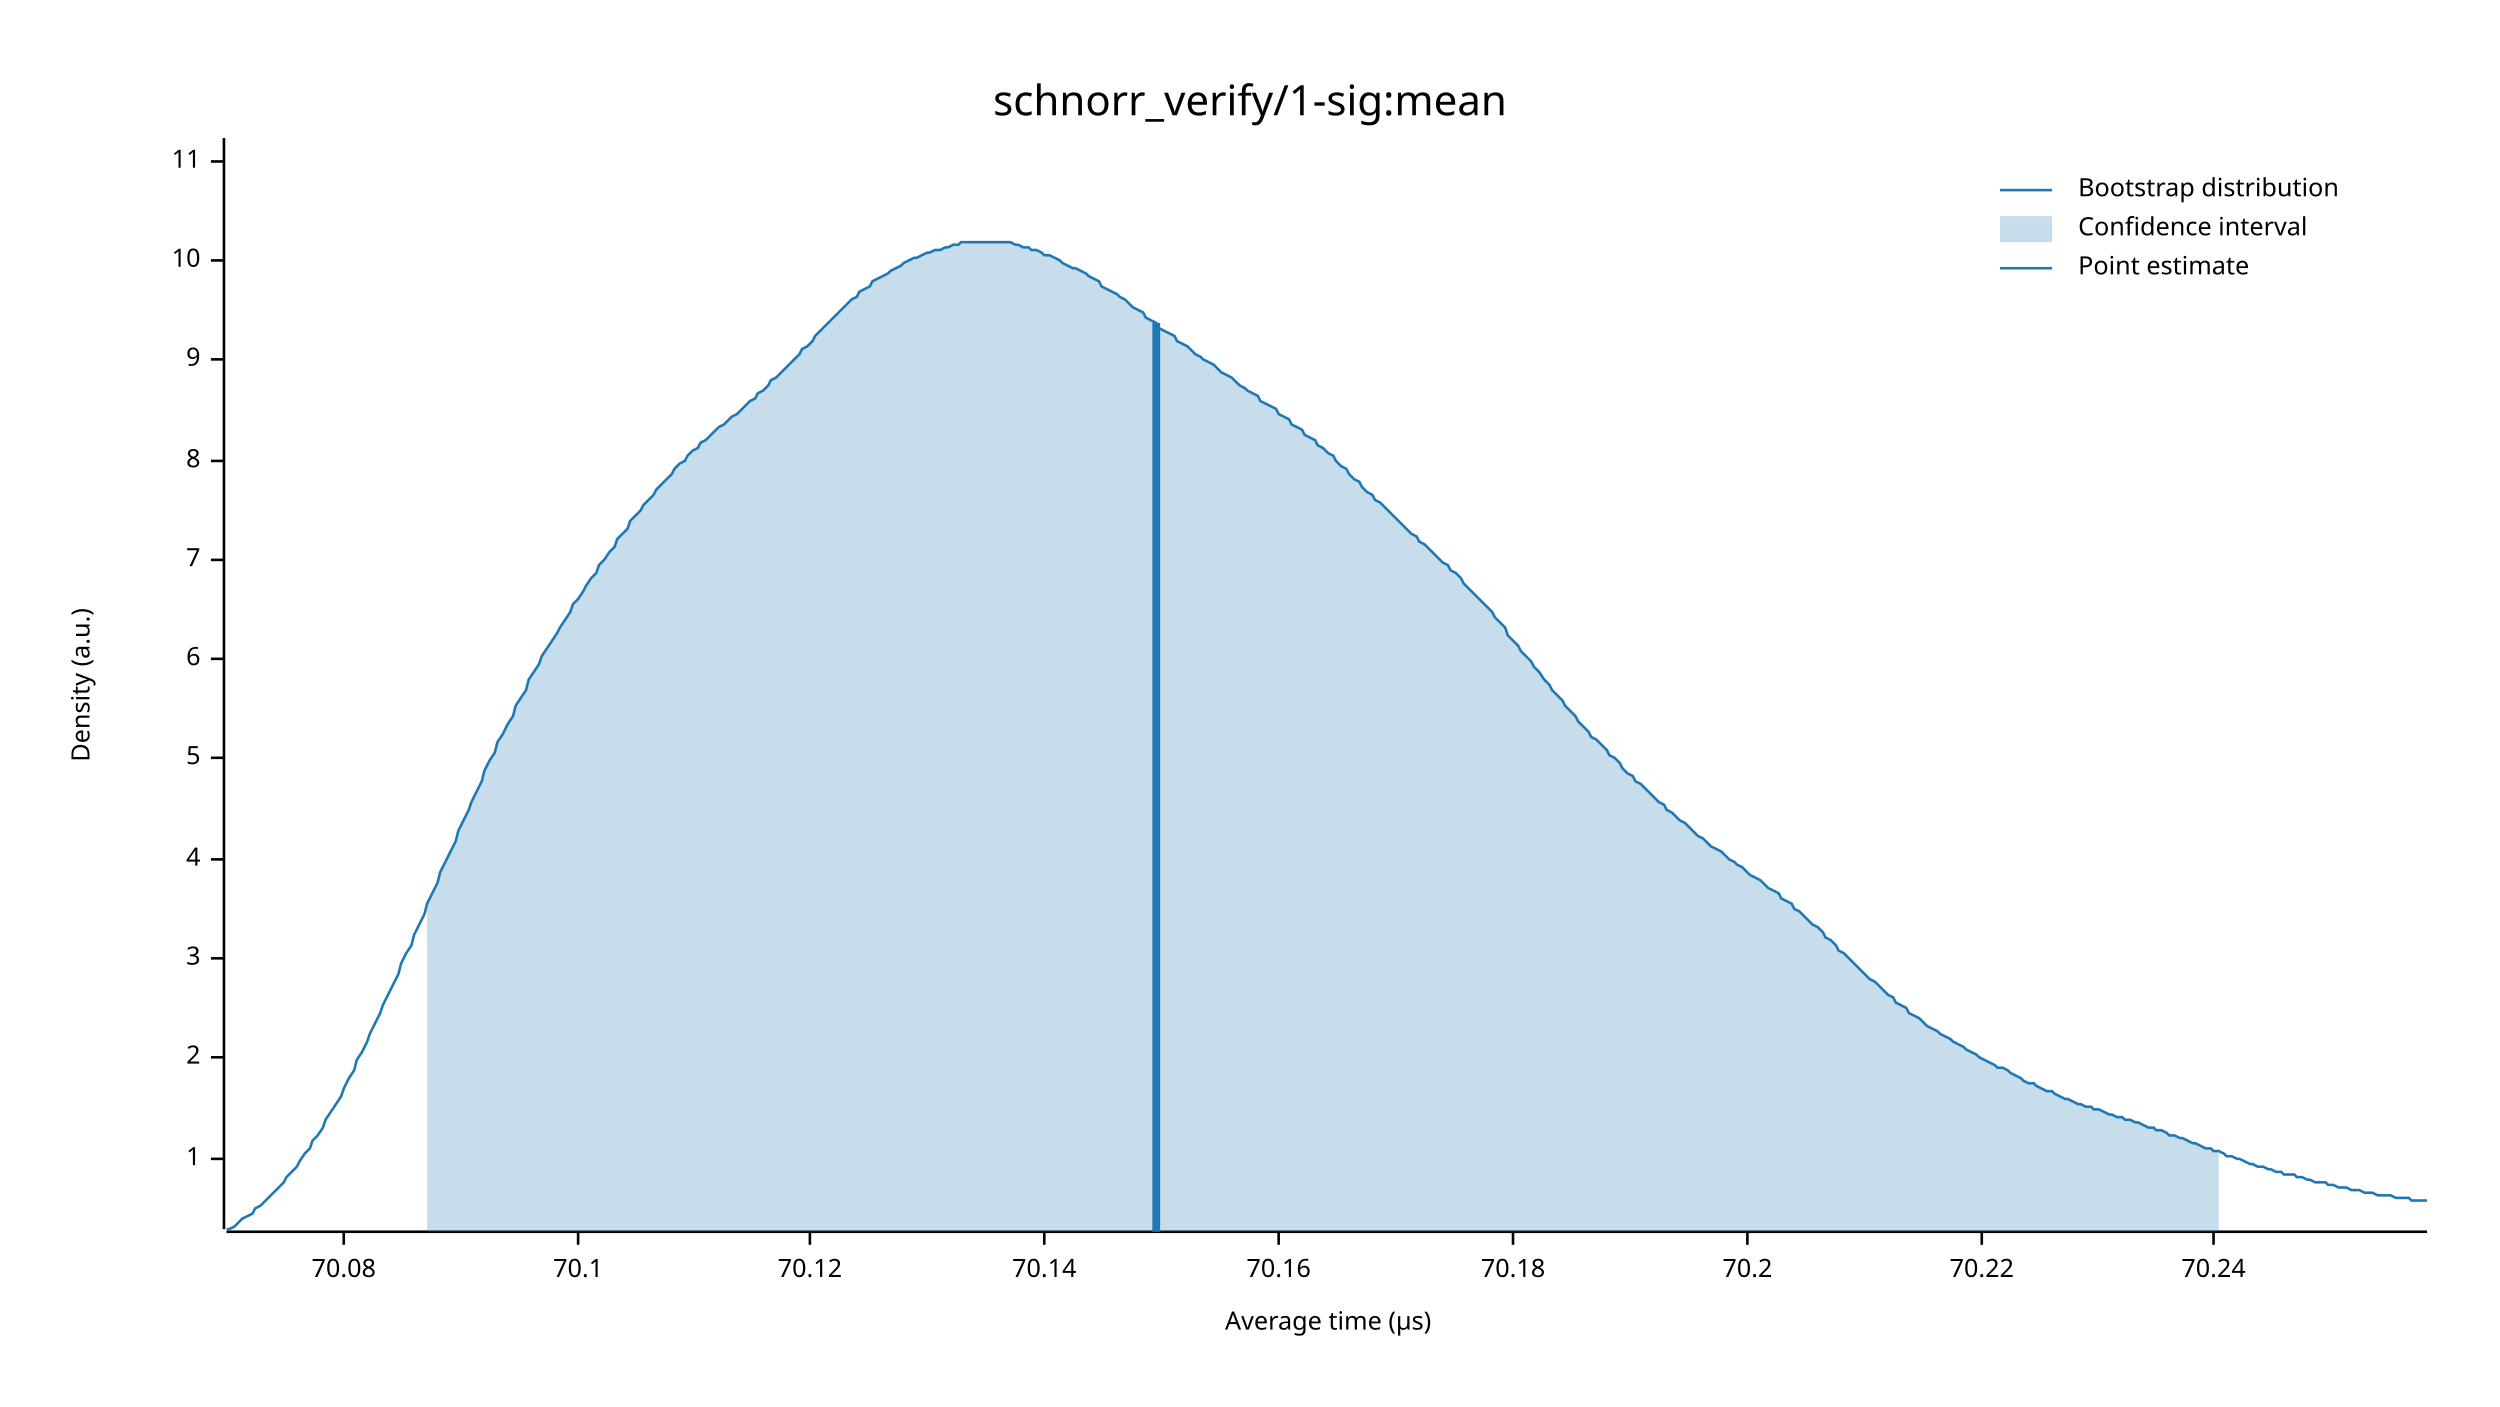
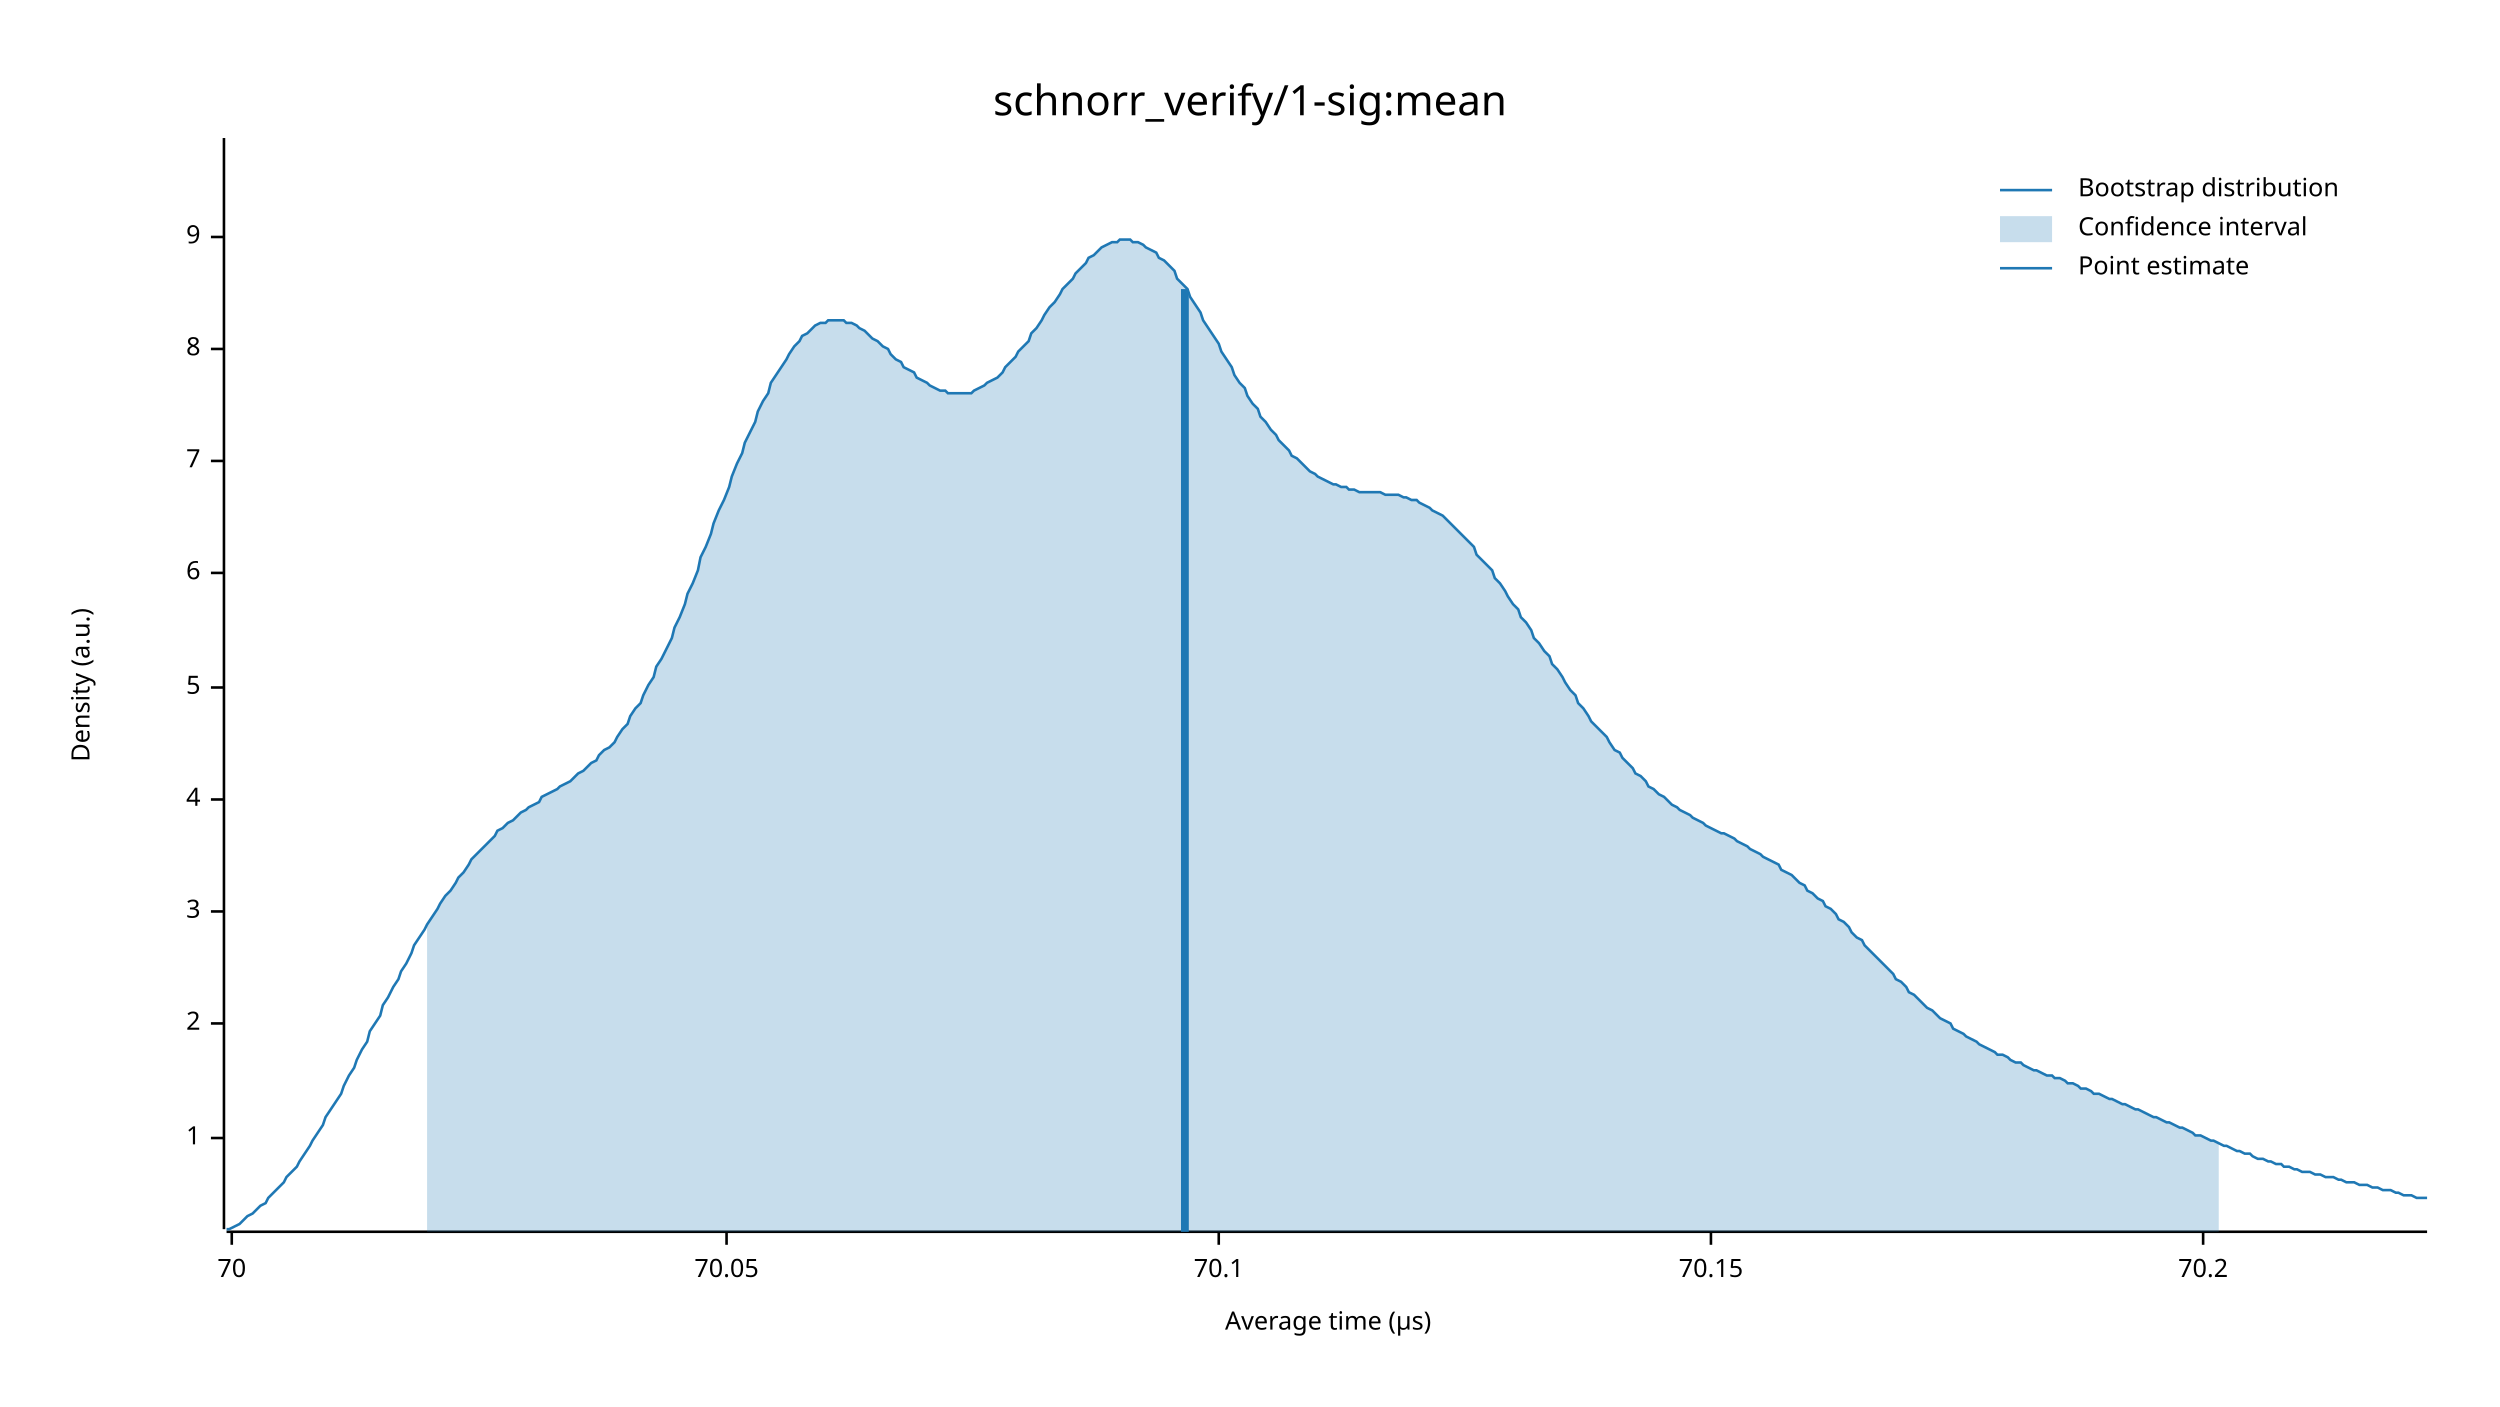
<svg xmlns="http://www.w3.org/2000/svg" width="960" height="540" viewBox="0 0 960 540">
  <text x="480" y="32" dy="0.76em" text-anchor="middle" font-family="sans-serif" font-size="16.129" opacity="1" fill="#000000">
schnorr_verify/1-sig:mean
</text>
  <text x="27" y="263" dy="0.76em" text-anchor="middle" font-family="sans-serif" font-size="9.677" opacity="1" fill="#000000" transform="rotate(270, 27, 263)">
Density (a.u.)
</text>
  <text x="510" y="513" dy="-0.5ex" text-anchor="middle" font-family="sans-serif" font-size="9.677" opacity="1" fill="#000000">
Average time (µs)
</text>
  <polyline fill="none" opacity="1" stroke="#000000" stroke-width="1" points="86,53 86,472 " />
-   <text x="77" y="445" dy="0.5ex" text-anchor="end" font-family="sans-serif" font-size="9.677" opacity="1" fill="#000000">
+   <text x="77" y="437" dy="0.5ex" text-anchor="end" font-family="sans-serif" font-size="9.677" opacity="1" fill="#000000">
1
</text>
-   <polyline fill="none" opacity="1" stroke="#000000" stroke-width="1" points="81,445 86,445 " />
-   <text x="77" y="406" dy="0.5ex" text-anchor="end" font-family="sans-serif" font-size="9.677" opacity="1" fill="#000000">
+   <polyline fill="none" opacity="1" stroke="#000000" stroke-width="1" points="81,437 86,437 " />
+   <text x="77" y="393" dy="0.5ex" text-anchor="end" font-family="sans-serif" font-size="9.677" opacity="1" fill="#000000">
2
</text>
-   <polyline fill="none" opacity="1" stroke="#000000" stroke-width="1" points="81,406 86,406 " />
-   <text x="77" y="368" dy="0.5ex" text-anchor="end" font-family="sans-serif" font-size="9.677" opacity="1" fill="#000000">
+   <polyline fill="none" opacity="1" stroke="#000000" stroke-width="1" points="81,393 86,393 " />
+   <text x="77" y="350" dy="0.5ex" text-anchor="end" font-family="sans-serif" font-size="9.677" opacity="1" fill="#000000">
3
</text>
-   <polyline fill="none" opacity="1" stroke="#000000" stroke-width="1" points="81,368 86,368 " />
-   <text x="77" y="330" dy="0.5ex" text-anchor="end" font-family="sans-serif" font-size="9.677" opacity="1" fill="#000000">
+   <polyline fill="none" opacity="1" stroke="#000000" stroke-width="1" points="81,350 86,350 " />
+   <text x="77" y="307" dy="0.5ex" text-anchor="end" font-family="sans-serif" font-size="9.677" opacity="1" fill="#000000">
4
</text>
-   <polyline fill="none" opacity="1" stroke="#000000" stroke-width="1" points="81,330 86,330 " />
-   <text x="77" y="291" dy="0.5ex" text-anchor="end" font-family="sans-serif" font-size="9.677" opacity="1" fill="#000000">
+   <polyline fill="none" opacity="1" stroke="#000000" stroke-width="1" points="81,307 86,307 " />
+   <text x="77" y="264" dy="0.5ex" text-anchor="end" font-family="sans-serif" font-size="9.677" opacity="1" fill="#000000">
5
</text>
-   <polyline fill="none" opacity="1" stroke="#000000" stroke-width="1" points="81,291 86,291 " />
-   <text x="77" y="253" dy="0.5ex" text-anchor="end" font-family="sans-serif" font-size="9.677" opacity="1" fill="#000000">
+   <polyline fill="none" opacity="1" stroke="#000000" stroke-width="1" points="81,264 86,264 " />
+   <text x="77" y="220" dy="0.5ex" text-anchor="end" font-family="sans-serif" font-size="9.677" opacity="1" fill="#000000">
6
</text>
-   <polyline fill="none" opacity="1" stroke="#000000" stroke-width="1" points="81,253 86,253 " />
-   <text x="77" y="215" dy="0.5ex" text-anchor="end" font-family="sans-serif" font-size="9.677" opacity="1" fill="#000000">
+   <polyline fill="none" opacity="1" stroke="#000000" stroke-width="1" points="81,220 86,220 " />
+   <text x="77" y="177" dy="0.5ex" text-anchor="end" font-family="sans-serif" font-size="9.677" opacity="1" fill="#000000">
7
</text>
-   <polyline fill="none" opacity="1" stroke="#000000" stroke-width="1" points="81,215 86,215 " />
-   <text x="77" y="177" dy="0.5ex" text-anchor="end" font-family="sans-serif" font-size="9.677" opacity="1" fill="#000000">
+   <polyline fill="none" opacity="1" stroke="#000000" stroke-width="1" points="81,177 86,177 " />
+   <text x="77" y="134" dy="0.5ex" text-anchor="end" font-family="sans-serif" font-size="9.677" opacity="1" fill="#000000">
8
</text>
-   <polyline fill="none" opacity="1" stroke="#000000" stroke-width="1" points="81,177 86,177 " />
-   <text x="77" y="138" dy="0.5ex" text-anchor="end" font-family="sans-serif" font-size="9.677" opacity="1" fill="#000000">
+   <polyline fill="none" opacity="1" stroke="#000000" stroke-width="1" points="81,134 86,134 " />
+   <text x="77" y="91" dy="0.5ex" text-anchor="end" font-family="sans-serif" font-size="9.677" opacity="1" fill="#000000">
9
</text>
-   <polyline fill="none" opacity="1" stroke="#000000" stroke-width="1" points="81,138 86,138 " />
-   <text x="77" y="100" dy="0.5ex" text-anchor="end" font-family="sans-serif" font-size="9.677" opacity="1" fill="#000000">
- 10
+   <polyline fill="none" opacity="1" stroke="#000000" stroke-width="1" points="81,91 86,91 " />
+   <polyline fill="none" opacity="1" stroke="#000000" stroke-width="1" points="87,473 932,473 " />
+   <text x="89" y="483" dy="0.76em" text-anchor="middle" font-family="sans-serif" font-size="9.677" opacity="1" fill="#000000">
+ 70
</text>
-   <polyline fill="none" opacity="1" stroke="#000000" stroke-width="1" points="81,100 86,100 " />
-   <text x="77" y="62" dy="0.5ex" text-anchor="end" font-family="sans-serif" font-size="9.677" opacity="1" fill="#000000">
- 11
+   <polyline fill="none" opacity="1" stroke="#000000" stroke-width="1" points="89,473 89,478 " />
+   <text x="279" y="483" dy="0.76em" text-anchor="middle" font-family="sans-serif" font-size="9.677" opacity="1" fill="#000000">
+ 70.05
</text>
-   <polyline fill="none" opacity="1" stroke="#000000" stroke-width="1" points="81,62 86,62 " />
-   <polyline fill="none" opacity="1" stroke="#000000" stroke-width="1" points="87,473 932,473 " />
-   <text x="132" y="483" dy="0.76em" text-anchor="middle" font-family="sans-serif" font-size="9.677" opacity="1" fill="#000000">
- 70.08
- </text>
-   <polyline fill="none" opacity="1" stroke="#000000" stroke-width="1" points="132,473 132,478 " />
-   <text x="222" y="483" dy="0.76em" text-anchor="middle" font-family="sans-serif" font-size="9.677" opacity="1" fill="#000000">
+   <polyline fill="none" opacity="1" stroke="#000000" stroke-width="1" points="279,473 279,478 " />
+   <text x="468" y="483" dy="0.76em" text-anchor="middle" font-family="sans-serif" font-size="9.677" opacity="1" fill="#000000">
70.1
</text>
-   <polyline fill="none" opacity="1" stroke="#000000" stroke-width="1" points="222,473 222,478 " />
-   <text x="311" y="483" dy="0.76em" text-anchor="middle" font-family="sans-serif" font-size="9.677" opacity="1" fill="#000000">
- 70.12
+   <polyline fill="none" opacity="1" stroke="#000000" stroke-width="1" points="468,473 468,478 " />
+   <text x="657" y="483" dy="0.76em" text-anchor="middle" font-family="sans-serif" font-size="9.677" opacity="1" fill="#000000">
+ 70.15
</text>
-   <polyline fill="none" opacity="1" stroke="#000000" stroke-width="1" points="311,473 311,478 " />
-   <text x="401" y="483" dy="0.76em" text-anchor="middle" font-family="sans-serif" font-size="9.677" opacity="1" fill="#000000">
- 70.14
- </text>
-   <polyline fill="none" opacity="1" stroke="#000000" stroke-width="1" points="401,473 401,478 " />
-   <text x="491" y="483" dy="0.76em" text-anchor="middle" font-family="sans-serif" font-size="9.677" opacity="1" fill="#000000">
- 70.16
- </text>
-   <polyline fill="none" opacity="1" stroke="#000000" stroke-width="1" points="491,473 491,478 " />
-   <text x="581" y="483" dy="0.76em" text-anchor="middle" font-family="sans-serif" font-size="9.677" opacity="1" fill="#000000">
- 70.18
- </text>
-   <polyline fill="none" opacity="1" stroke="#000000" stroke-width="1" points="581,473 581,478 " />
-   <text x="671" y="483" dy="0.76em" text-anchor="middle" font-family="sans-serif" font-size="9.677" opacity="1" fill="#000000">
+   <polyline fill="none" opacity="1" stroke="#000000" stroke-width="1" points="657,473 657,478 " />
+   <text x="846" y="483" dy="0.76em" text-anchor="middle" font-family="sans-serif" font-size="9.677" opacity="1" fill="#000000">
70.2
</text>
-   <polyline fill="none" opacity="1" stroke="#000000" stroke-width="1" points="671,473 671,478 " />
-   <text x="761" y="483" dy="0.76em" text-anchor="middle" font-family="sans-serif" font-size="9.677" opacity="1" fill="#000000">
- 70.22
- </text>
-   <polyline fill="none" opacity="1" stroke="#000000" stroke-width="1" points="761,473 761,478 " />
-   <text x="850" y="483" dy="0.76em" text-anchor="middle" font-family="sans-serif" font-size="9.677" opacity="1" fill="#000000">
- 70.24
- </text>
-   <polyline fill="none" opacity="1" stroke="#000000" stroke-width="1" points="850,473 850,478 " />
-   <polyline fill="none" opacity="1" stroke="#1F78B4" stroke-width="1" points="87,472 88,472 90,471 92,469 93,468 95,467 97,466 98,464 100,463 102,461 103,460 105,458 107,456 109,454 110,452 112,450 114,448 115,446 117,443 119,441 120,438 122,436 124,433 125,430 127,427 129,424 131,421 132,418 134,414 136,411 137,407 139,404 141,400 142,397 144,393 146,389 147,386 149,382 151,378 153,374 154,370 156,366 158,363 159,359 161,355 163,351 164,347 166,343 168,339 169,335 171,331 173,327 175,323 176,319 178,315 180,311 181,308 183,304 185,300 186,296 188,292 190,289 191,285 193,282 195,278 197,275 198,271 200,268 202,265 203,261 205,258 207,255 208,252 210,249 212,246 214,243 215,241 217,238 219,235 220,232 222,230 224,227 225,225 227,222 229,220 230,217 232,215 234,212 236,210 237,207 239,205 241,203 242,200 244,198 246,196 247,194 249,192 251,190 252,188 254,186 256,184 258,182 259,180 261,178 263,177 264,175 266,173 268,172 269,170 271,169 273,167 274,166 276,164 278,163 280,161 281,160 283,159 285,157 286,156 288,154 290,153 291,151 293,150 295,148 296,146 298,145 300,143 302,141 303,140 305,138 307,136 308,134 310,133 312,131 313,129 315,127 317,125 318,124 320,122 322,120 324,118 325,117 327,115 329,114 330,112 332,111 334,110 335,108 337,107 339,106 341,105 342,104 344,103 346,102 347,101 349,100 351,99 352,99 354,98 356,97 357,97 359,96 361,96 363,95 364,95 366,94 368,94 369,93 371,93 373,93 374,93 376,93 378,93 379,93 381,93 383,93 385,93 386,93 388,93 390,94 391,94 393,95 395,95 396,96 398,96 400,97 401,98 403,98 405,99 407,100 408,101 410,102 412,103 413,103 415,104 417,105 418,106 420,107 422,108 423,110 425,111 427,112 429,113 430,114 432,115 434,117 435,118 437,119 439,120 440,122 442,123 444,124 445,126 447,127 449,128 451,129 452,131 454,132 456,133 457,134 459,136 461,137 462,138 464,139 466,140 468,142 469,143 471,144 473,145 474,146 476,148 478,149 479,150 481,151 483,152 484,154 486,155 488,156 490,157 491,159 493,160 495,161 496,163 498,164 500,165 501,167 503,168 505,169 506,171 508,172 510,174 512,175 513,177 515,179 517,180 518,182 520,184 522,185 523,187 525,189 527,190 528,192 530,193 532,195 534,197 535,198 537,200 539,202 540,203 542,205 544,206 545,208 547,209 549,211 550,212 552,214 554,216 556,217 557,219 559,220 561,222 562,224 564,226 566,228 567,229 569,231 571,233 573,235 574,237 576,239 578,241 579,244 581,246 583,248 584,250 586,252 588,254 589,256 591,258 593,261 595,263 596,265 598,267 600,269 601,271 603,273 605,275 606,277 608,279 610,281 611,283 613,284 615,286 617,288 618,290 620,291 622,293 623,295 625,297 627,298 628,300 630,301 632,303 633,304 635,306 637,308 639,309 640,311 642,312 644,314 645,315 647,316 649,318 650,319 652,321 654,322 655,323 657,325 659,326 661,327 662,328 664,330 666,331 667,332 669,333 671,335 672,336 674,337 676,338 677,339 679,341 681,342 683,343 684,345 686,346 688,347 689,349 691,350 693,352 694,353 696,355 698,356 700,358 701,360 703,361 705,363 706,365 708,366 710,368 711,369 713,371 715,373 716,374 718,376 720,377 722,379 723,380 725,382 727,383 728,385 730,386 732,387 733,389 735,390 737,391 738,392 740,394 742,395 744,396 745,397 747,398 749,399 750,400 752,401 754,402 755,403 757,404 759,405 760,406 762,407 764,408 766,409 767,410 769,410 771,411 772,412 774,413 776,414 777,415 779,416 781,416 782,417 784,418 786,419 788,419 789,420 791,421 793,422 794,422 796,423 798,424 799,424 801,425 803,425 804,426 806,426 808,427 810,428 811,428 813,429 815,429 816,430 818,430 820,431 821,431 823,432 825,433 827,433 828,434 830,434 832,435 833,436 835,436 837,437 838,437 840,438 842,439 843,439 845,440 847,441 849,441 850,442 852,442 854,443 855,444 857,444 859,445 860,445 862,446 864,447 865,447 867,448 869,448 871,449 872,449 874,450 876,450 877,451 879,451 881,451 882,452 884,452 886,453 887,453 889,454 891,454 893,454 894,455 896,455 898,456 899,456 901,456 903,457 904,457 906,457 908,458 909,458 911,458 913,459 915,459 916,459 918,459 920,460 921,460 923,460 925,460 926,461 928,461 930,461 932,461 " />
-   <polygon opacity="0.25" fill="#1F78B4" points="164,347 166,343 168,339 169,335 171,331 173,327 175,323 176,319 178,315 180,311 181,308 183,304 185,300 186,296 188,292 190,289 191,285 193,282 195,278 197,275 198,271 200,268 202,265 203,261 205,258 207,255 208,252 210,249 212,246 214,243 215,241 217,238 219,235 220,232 222,230 224,227 225,225 227,222 229,220 230,217 232,215 234,212 236,210 237,207 239,205 241,203 242,200 244,198 246,196 247,194 249,192 251,190 252,188 254,186 256,184 258,182 259,180 261,178 263,177 264,175 266,173 268,172 269,170 271,169 273,167 274,166 276,164 278,163 280,161 281,160 283,159 285,157 286,156 288,154 290,153 291,151 293,150 295,148 296,146 298,145 300,143 302,141 303,140 305,138 307,136 308,134 310,133 312,131 313,129 315,127 317,125 318,124 320,122 322,120 324,118 325,117 327,115 329,114 330,112 332,111 334,110 335,108 337,107 339,106 341,105 342,104 344,103 346,102 347,101 349,100 351,99 352,99 354,98 356,97 357,97 359,96 361,96 363,95 364,95 366,94 368,94 369,93 371,93 373,93 374,93 376,93 378,93 379,93 381,93 383,93 385,93 386,93 388,93 390,94 391,94 393,95 395,95 396,96 398,96 400,97 401,98 403,98 405,99 407,100 408,101 410,102 412,103 413,103 415,104 417,105 418,106 420,107 422,108 423,110 425,111 427,112 429,113 430,114 432,115 434,117 435,118 437,119 439,120 440,122 442,123 444,124 445,126 447,127 449,128 451,129 452,131 454,132 456,133 457,134 459,136 461,137 462,138 464,139 466,140 468,142 469,143 471,144 473,145 474,146 476,148 478,149 479,150 481,151 483,152 484,154 486,155 488,156 490,157 491,159 493,160 495,161 496,163 498,164 500,165 501,167 503,168 505,169 506,171 508,172 510,174 512,175 513,177 515,179 517,180 518,182 520,184 522,185 523,187 525,189 527,190 528,192 530,193 532,195 534,197 535,198 537,200 539,202 540,203 542,205 544,206 545,208 547,209 549,211 550,212 552,214 554,216 556,217 557,219 559,220 561,222 562,224 564,226 566,228 567,229 569,231 571,233 573,235 574,237 576,239 578,241 579,244 581,246 583,248 584,250 586,252 588,254 589,256 591,258 593,261 595,263 596,265 598,267 600,269 601,271 603,273 605,275 606,277 608,279 610,281 611,283 613,284 615,286 617,288 618,290 620,291 622,293 623,295 625,297 627,298 628,300 630,301 632,303 633,304 635,306 637,308 639,309 640,311 642,312 644,314 645,315 647,316 649,318 650,319 652,321 654,322 655,323 657,325 659,326 661,327 662,328 664,330 666,331 667,332 669,333 671,335 672,336 674,337 676,338 677,339 679,341 681,342 683,343 684,345 686,346 688,347 689,349 691,350 693,352 694,353 696,355 698,356 700,358 701,360 703,361 705,363 706,365 708,366 710,368 711,369 713,371 715,373 716,374 718,376 720,377 722,379 723,380 725,382 727,383 728,385 730,386 732,387 733,389 735,390 737,391 738,392 740,394 742,395 744,396 745,397 747,398 749,399 750,400 752,401 754,402 755,403 757,404 759,405 760,406 762,407 764,408 766,409 767,410 769,410 771,411 772,412 774,413 776,414 777,415 779,416 781,416 782,417 784,418 786,419 788,419 789,420 791,421 793,422 794,422 796,423 798,424 799,424 801,425 803,425 804,426 806,426 808,427 810,428 811,428 813,429 815,429 816,430 818,430 820,431 821,431 823,432 825,433 827,433 828,434 830,434 832,435 833,436 835,436 837,437 838,437 840,438 842,439 843,439 845,440 847,441 849,441 850,442 852,442 852,473 164,473 " />
-   <polyline fill="none" opacity="1" stroke="#1F78B4" stroke-width="3" points="444,473 444,124 " />
+   <polyline fill="none" opacity="1" stroke="#000000" stroke-width="1" points="846,473 846,478 " />
+   <polyline fill="none" opacity="1" stroke="#1F78B4" stroke-width="1" points="87,472 88,472 90,471 92,470 93,469 95,467 97,466 98,465 100,463 102,462 103,460 105,458 107,456 109,454 110,452 112,450 114,448 115,446 117,443 119,440 120,438 122,435 124,432 125,429 127,426 129,423 131,420 132,417 134,413 136,410 137,407 139,403 141,400 142,396 144,393 146,390 147,386 149,383 151,379 153,376 154,373 156,370 158,366 159,363 161,360 163,357 164,355 166,352 168,349 169,347 171,344 173,342 175,339 176,337 178,335 180,332 181,330 183,328 185,326 186,325 188,323 190,321 191,319 193,318 195,316 197,315 198,314 200,312 202,311 203,310 205,309 207,308 208,306 210,305 212,304 214,303 215,302 217,301 219,300 220,299 222,297 224,296 225,295 227,293 229,292 230,290 232,288 234,287 236,285 237,283 239,280 241,278 242,275 244,272 246,270 247,267 249,263 251,260 252,256 254,253 256,249 258,245 259,241 261,237 263,232 264,228 266,224 268,219 269,214 271,210 273,205 274,201 276,196 278,192 280,187 281,183 283,178 285,174 286,170 288,166 290,162 291,158 293,154 295,151 296,147 298,144 300,141 302,138 303,136 305,133 307,131 308,129 310,128 312,126 313,125 315,124 317,124 318,123 320,123 322,123 324,123 325,124 327,124 329,125 330,126 332,127 334,129 335,130 337,131 339,133 341,134 342,136 344,138 346,139 347,141 349,142 351,143 352,145 354,146 356,147 357,148 359,149 361,150 363,150 364,151 366,151 368,151 369,151 371,151 373,151 374,150 376,149 378,148 379,147 381,146 383,145 385,143 386,141 388,139 390,137 391,135 393,133 395,131 396,128 398,126 400,123 401,121 403,118 405,116 407,113 408,111 410,109 412,107 413,105 415,103 417,101 418,99 420,98 422,96 423,95 425,94 427,93 429,93 430,92 432,92 434,92 435,93 437,93 439,94 440,95 442,96 444,97 445,99 447,100 449,102 451,104 452,107 454,109 456,111 457,114 459,117 461,120 462,123 464,126 466,129 468,132 469,135 471,138 473,141 474,144 476,147 478,149 479,152 481,155 483,157 484,160 486,162 488,165 490,167 491,169 493,171 495,173 496,175 498,176 500,178 501,179 503,181 505,182 506,183 508,184 510,185 512,186 513,186 515,187 517,187 518,188 520,188 522,189 523,189 525,189 527,189 528,189 530,189 532,190 534,190 535,190 537,190 539,191 540,191 542,192 544,192 545,193 547,194 549,195 550,196 552,197 554,198 556,200 557,201 559,203 561,205 562,206 564,208 566,210 567,213 569,215 571,217 573,219 574,222 576,224 578,227 579,229 581,232 583,234 584,237 586,239 588,242 589,245 591,247 593,250 595,252 596,255 598,257 600,260 601,262 603,265 605,267 606,270 608,272 610,275 611,277 613,279 615,281 617,283 618,285 620,288 622,289 623,291 625,293 627,295 628,297 630,298 632,300 633,302 635,303 637,305 639,306 640,307 642,309 644,310 645,311 647,312 649,313 650,314 652,315 654,316 655,317 657,318 659,319 661,320 662,320 664,321 666,322 667,323 669,324 671,325 672,326 674,327 676,328 677,329 679,330 681,331 683,332 684,334 686,335 688,336 689,337 691,339 693,340 694,342 696,343 698,345 700,346 701,348 703,349 705,351 706,353 708,354 710,356 711,358 713,360 715,361 716,363 718,365 720,367 722,369 723,370 725,372 727,374 728,376 730,377 732,379 733,381 735,382 737,384 738,385 740,387 742,388 744,390 745,391 747,392 749,393 750,395 752,396 754,397 755,398 757,399 759,400 760,401 762,402 764,403 766,404 767,405 769,405 771,406 772,407 774,408 776,408 777,409 779,410 781,411 782,411 784,412 786,413 788,413 789,414 791,414 793,415 794,416 796,416 798,417 799,418 801,418 803,419 804,420 806,420 808,421 810,422 811,422 813,423 815,424 816,424 818,425 820,426 821,426 823,427 825,428 827,429 828,429 830,430 832,431 833,431 835,432 837,433 838,433 840,434 842,435 843,436 845,436 847,437 849,438 850,438 852,439 854,440 855,440 857,441 859,442 860,442 862,443 864,443 865,444 867,445 869,445 871,446 872,446 874,447 876,447 877,448 879,448 881,449 882,449 884,450 886,450 887,450 889,451 891,451 893,452 894,452 896,452 898,453 899,453 901,454 903,454 904,454 906,455 908,455 909,455 911,456 913,456 915,457 916,457 918,457 920,458 921,458 923,459 925,459 926,459 928,460 930,460 932,460 " />
+   <polygon opacity="0.25" fill="#1F78B4" points="164,355 166,352 168,349 169,347 171,344 173,342 175,339 176,337 178,335 180,332 181,330 183,328 185,326 186,325 188,323 190,321 191,319 193,318 195,316 197,315 198,314 200,312 202,311 203,310 205,309 207,308 208,306 210,305 212,304 214,303 215,302 217,301 219,300 220,299 222,297 224,296 225,295 227,293 229,292 230,290 232,288 234,287 236,285 237,283 239,280 241,278 242,275 244,272 246,270 247,267 249,263 251,260 252,256 254,253 256,249 258,245 259,241 261,237 263,232 264,228 266,224 268,219 269,214 271,210 273,205 274,201 276,196 278,192 280,187 281,183 283,178 285,174 286,170 288,166 290,162 291,158 293,154 295,151 296,147 298,144 300,141 302,138 303,136 305,133 307,131 308,129 310,128 312,126 313,125 315,124 317,124 318,123 320,123 322,123 324,123 325,124 327,124 329,125 330,126 332,127 334,129 335,130 337,131 339,133 341,134 342,136 344,138 346,139 347,141 349,142 351,143 352,145 354,146 356,147 357,148 359,149 361,150 363,150 364,151 366,151 368,151 369,151 371,151 373,151 374,150 376,149 378,148 379,147 381,146 383,145 385,143 386,141 388,139 390,137 391,135 393,133 395,131 396,128 398,126 400,123 401,121 403,118 405,116 407,113 408,111 410,109 412,107 413,105 415,103 417,101 418,99 420,98 422,96 423,95 425,94 427,93 429,93 430,92 432,92 434,92 435,93 437,93 439,94 440,95 442,96 444,97 445,99 447,100 449,102 451,104 452,107 454,109 456,111 457,114 459,117 461,120 462,123 464,126 466,129 468,132 469,135 471,138 473,141 474,144 476,147 478,149 479,152 481,155 483,157 484,160 486,162 488,165 490,167 491,169 493,171 495,173 496,175 498,176 500,178 501,179 503,181 505,182 506,183 508,184 510,185 512,186 513,186 515,187 517,187 518,188 520,188 522,189 523,189 525,189 527,189 528,189 530,189 532,190 534,190 535,190 537,190 539,191 540,191 542,192 544,192 545,193 547,194 549,195 550,196 552,197 554,198 556,200 557,201 559,203 561,205 562,206 564,208 566,210 567,213 569,215 571,217 573,219 574,222 576,224 578,227 579,229 581,232 583,234 584,237 586,239 588,242 589,245 591,247 593,250 595,252 596,255 598,257 600,260 601,262 603,265 605,267 606,270 608,272 610,275 611,277 613,279 615,281 617,283 618,285 620,288 622,289 623,291 625,293 627,295 628,297 630,298 632,300 633,302 635,303 637,305 639,306 640,307 642,309 644,310 645,311 647,312 649,313 650,314 652,315 654,316 655,317 657,318 659,319 661,320 662,320 664,321 666,322 667,323 669,324 671,325 672,326 674,327 676,328 677,329 679,330 681,331 683,332 684,334 686,335 688,336 689,337 691,339 693,340 694,342 696,343 698,345 700,346 701,348 703,349 705,351 706,353 708,354 710,356 711,358 713,360 715,361 716,363 718,365 720,367 722,369 723,370 725,372 727,374 728,376 730,377 732,379 733,381 735,382 737,384 738,385 740,387 742,388 744,390 745,391 747,392 749,393 750,395 752,396 754,397 755,398 757,399 759,400 760,401 762,402 764,403 766,404 767,405 769,405 771,406 772,407 774,408 776,408 777,409 779,410 781,411 782,411 784,412 786,413 788,413 789,414 791,414 793,415 794,416 796,416 798,417 799,418 801,418 803,419 804,420 806,420 808,421 810,422 811,422 813,423 815,424 816,424 818,425 820,426 821,426 823,427 825,428 827,429 828,429 830,430 832,431 833,431 835,432 837,433 838,433 840,434 842,435 843,436 845,436 847,437 849,438 850,438 852,439 852,473 164,473 " />
+   <polyline fill="none" opacity="1" stroke="#1F78B4" stroke-width="3" points="455,473 455,111 " />
  <text x="798" y="68" dy="0.76em" text-anchor="start" font-family="sans-serif" font-size="9.677" opacity="1" fill="#000000">
Bootstrap distribution
</text>
  <text x="798" y="83" dy="0.76em" text-anchor="start" font-family="sans-serif" font-size="9.677" opacity="1" fill="#000000">
Confidence interval
</text>
  <text x="798" y="98" dy="0.76em" text-anchor="start" font-family="sans-serif" font-size="9.677" opacity="1" fill="#000000">
Point estimate
</text>
  <polyline fill="none" opacity="1" stroke="#1F78B4" stroke-width="1" points="768,73 788,73 " />
  <rect x="768" y="83" width="20" height="10" opacity="0.25" fill="#1F78B4" stroke="none" />
  <polyline fill="none" opacity="1" stroke="#1F78B4" stroke-width="1" points="768,103 788,103 " />
</svg>
